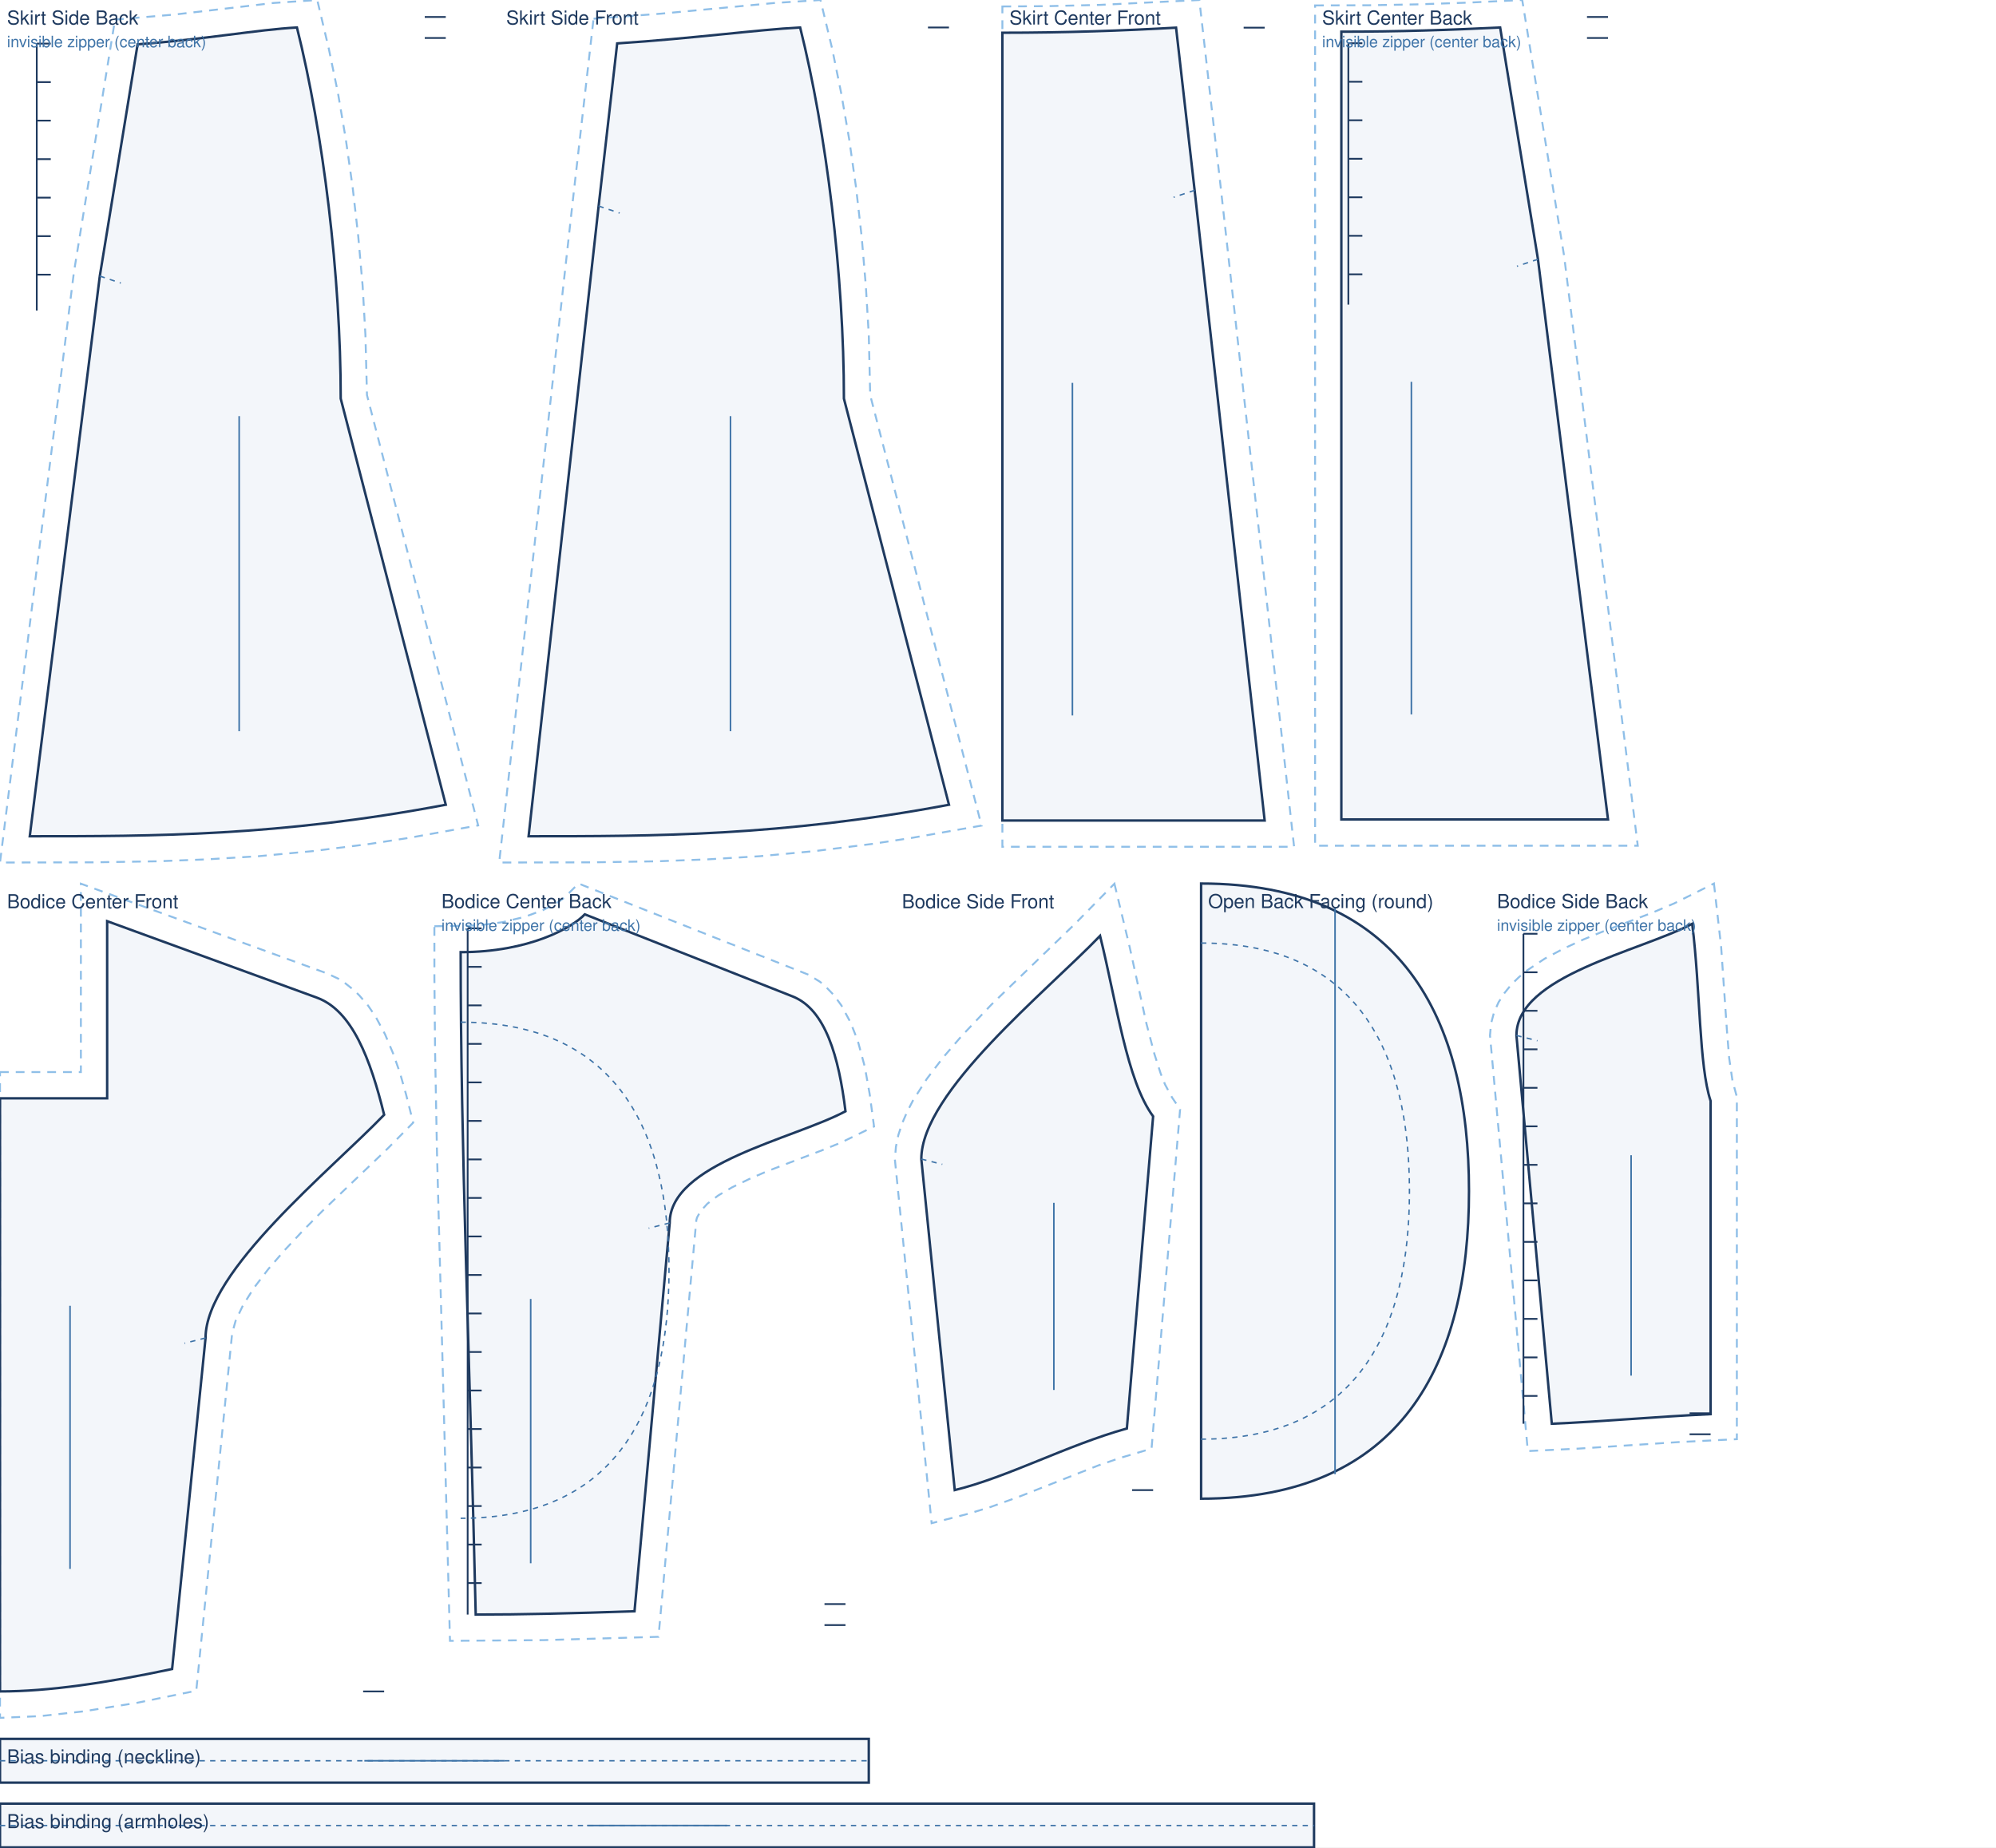
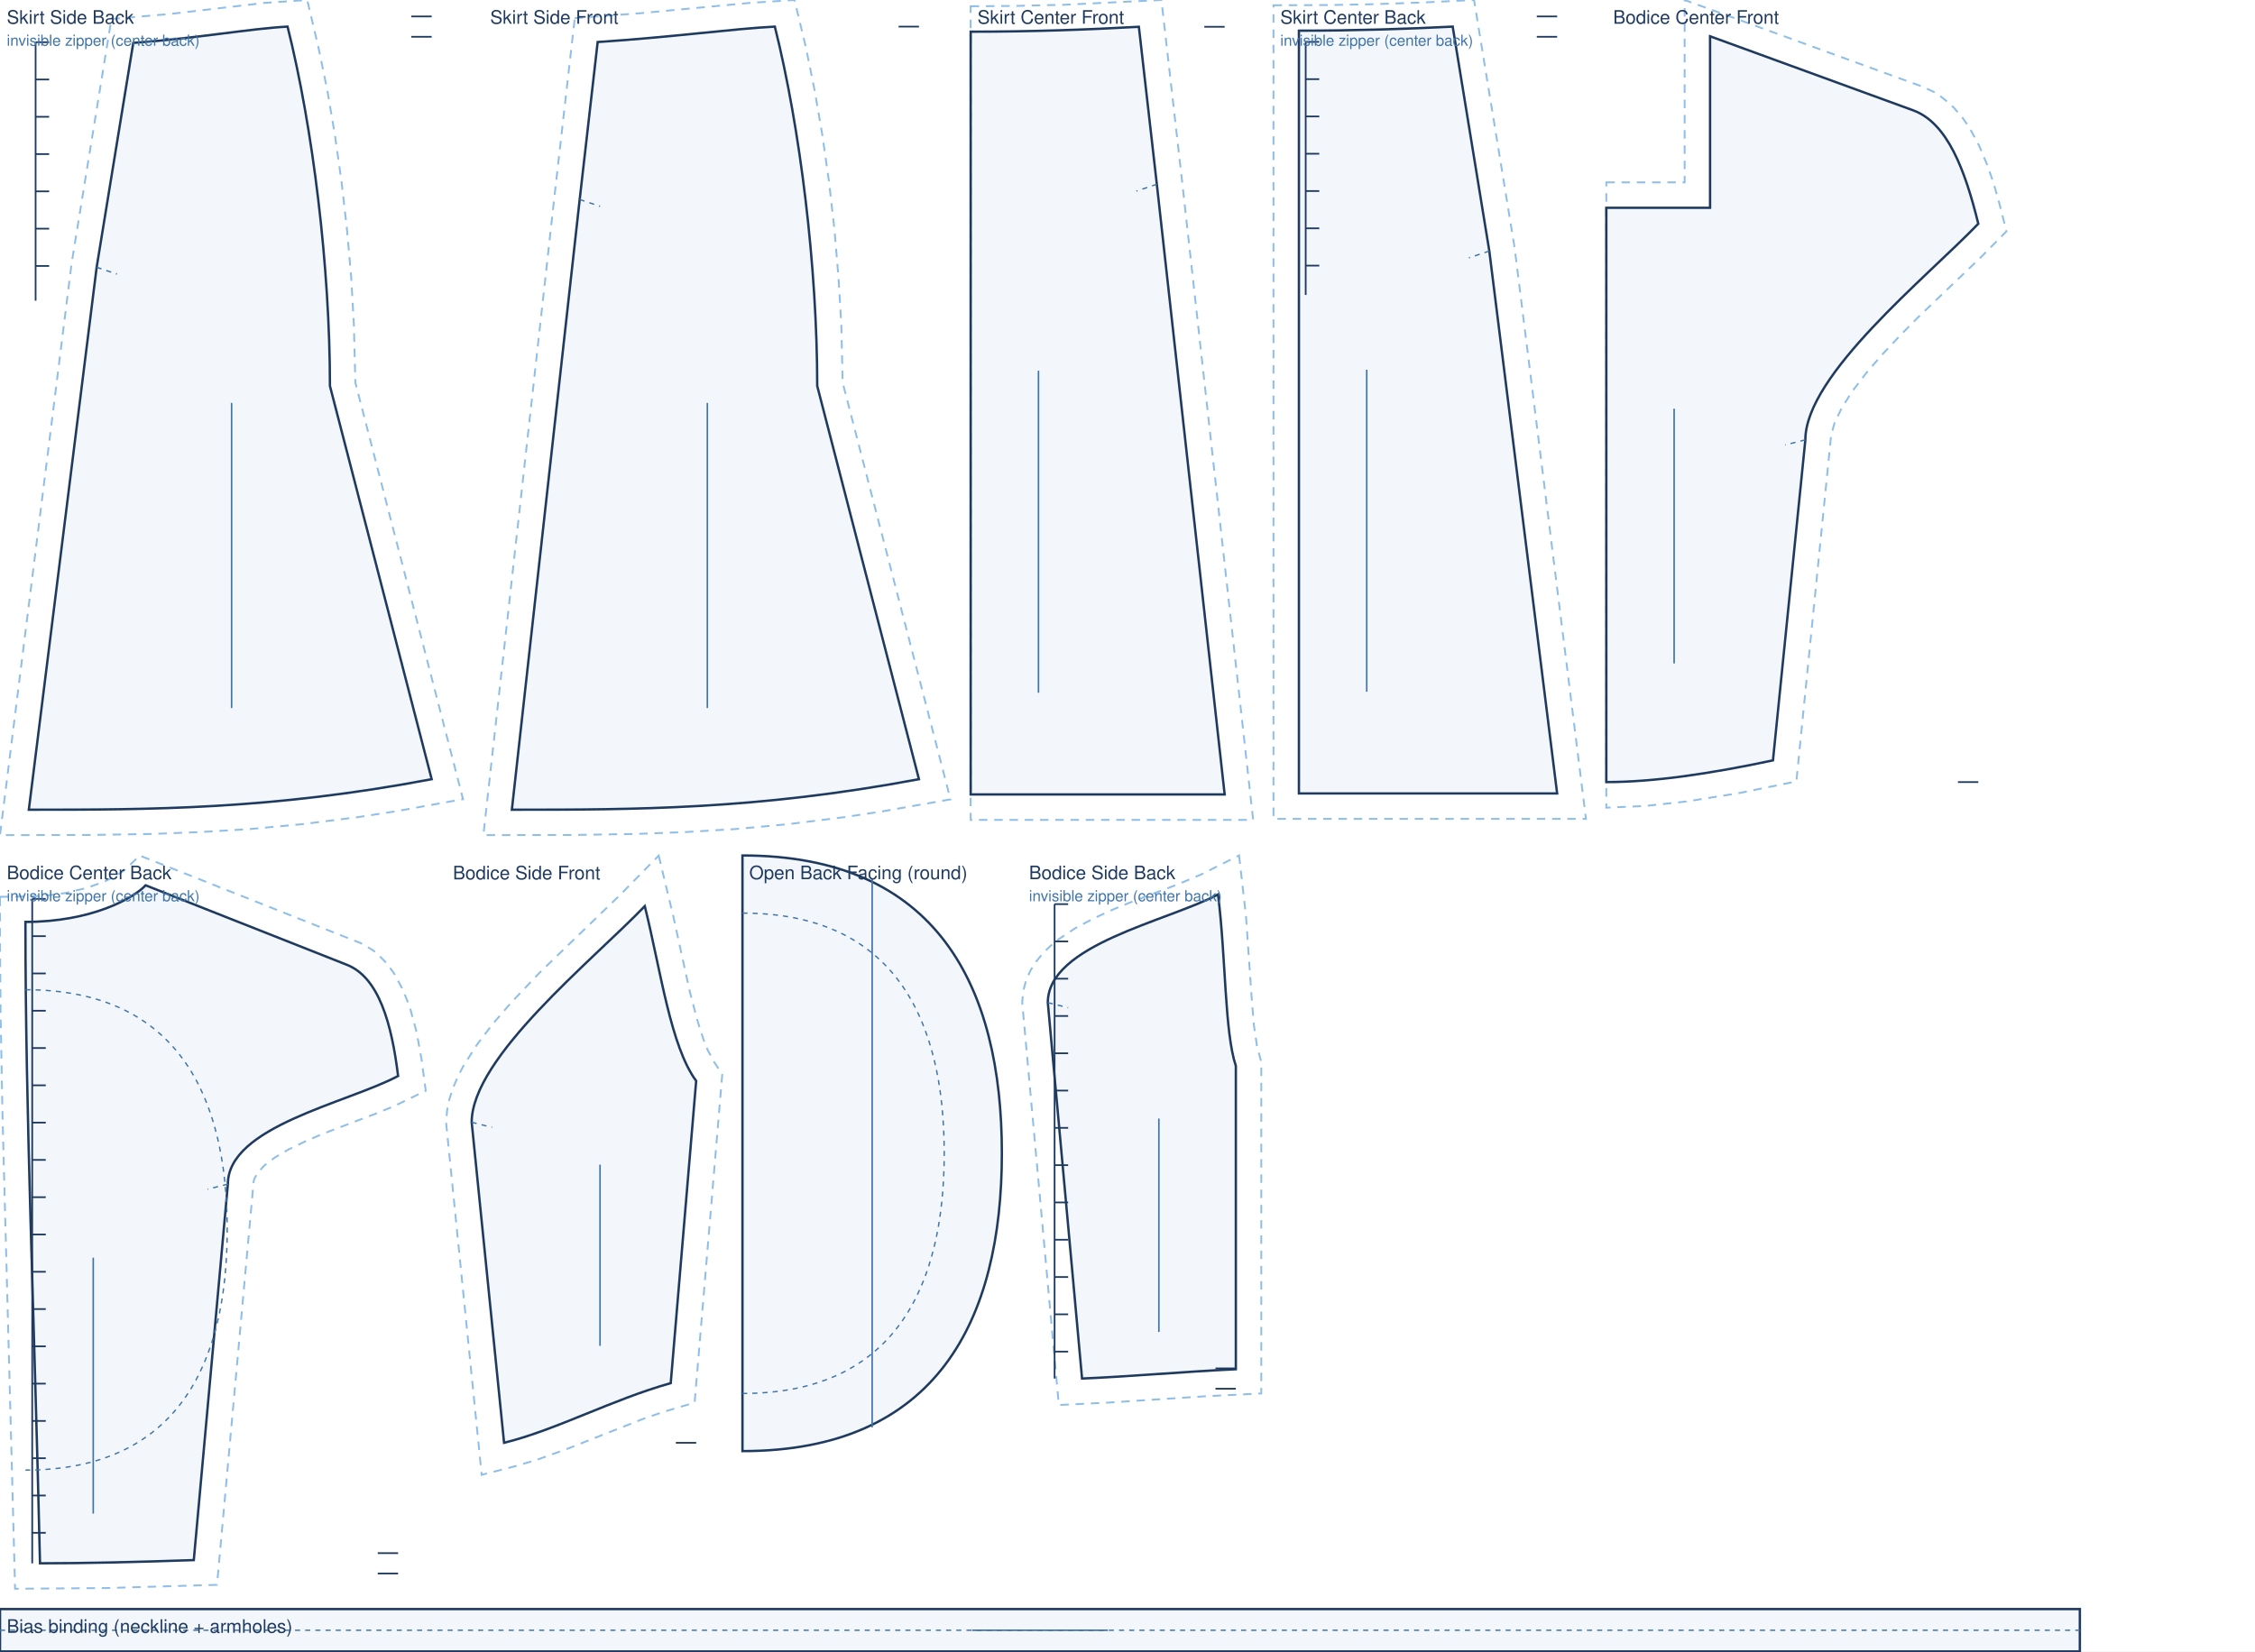
- <svg xmlns="http://www.w3.org/2000/svg" viewBox="0 0 1140.0 1055.3" width="100%" role="img">
-   <rect width="1140.0" height="1055.3" fill="#fff" />
+ <svg xmlns="http://www.w3.org/2000/svg" viewBox="0 0 1330.0 974.3" width="100%" role="img">
+   <rect width="1330.0" height="974.3" fill="#fff" />
  <path transform="translate(17.0 15.7)" d="M 48.7 -4.5 L 82.8 -7.4 L 139.2 -14.0 L 164.2 -15.7 L 170.8 12.2 L 176.0 37.3 L 180.5 63.8 L 184.4 91.2 L 187.6 119.2 L 190.1 147.4 L 191.7 175.5 L 192.6 210.0 L 256.1 455.8 L 216.7 462.9 L 194.0 466.4 L 161.5 470.5 L 130.6 473.4 L 101.0 475.2 L 72.6 476.3 L 35.9 476.9 L -17.0 477.0 L 25.2 139.9 Z" fill="none" stroke="#8fbfe8" stroke-width="1.1" stroke-dasharray="5 4" />
  <path transform="translate(17.0 15.7)" d="M 61.6 9.6 C 99.4 6.9 130.2 1.2 152.6 0.0 C 167.6 60.0 177.6 142.0 177.6 212.0 L 237.6 444.0 C 142.5 462.0 71.3 462.0 0.0 462.0 L 40.0 142.0 L 61.6 9.6 Z" fill="rgba(63,116,168,.06)" stroke="#1f3a5f" stroke-width="1.4" />
  <path transform="translate(17.0 15.7)" d="M 40.0 142.0 L 52.0 146.0" fill="none" stroke="#3f74a8" stroke-width="0.8" stroke-dasharray="3 3" />
  <path transform="translate(17.0 15.7)" d="M 237.6 -6.0 L 225.6 -6.0 M 237.6 6.0 L 225.6 6.0 M 4.0 9.2 L 4.0 161.7 M 4.0 9.2 L 12.0 9.2 M 4.0 31.2 L 12.0 31.2 M 4.0 53.2 L 12.0 53.2 M 4.0 75.2 L 12.0 75.2 M 4.0 97.2 L 12.0 97.2 M 4.0 119.2 L 12.0 119.2 M 4.0 141.2 L 12.0 141.2" fill="none" stroke="#1f3a5f" stroke-width="1.0" />
  <line transform="translate(17.0 15.7)" x1="119.6" y1="222.0" x2="119.6" y2="402.0" stroke="#3f74a8" stroke-width="0.9" />
  <text transform="translate(17.0 15.7)" x="-13.0" y="-1.7" font-family="Helvetica,Arial,sans-serif" font-size="11" fill="#1f3a5f">Skirt Side Back</text>
  <text transform="translate(17.0 15.7)" x="-13.0" y="11.3" font-family="Helvetica,Arial,sans-serif" font-size="9" fill="#3f74a8">invisible zipper (center back)</text>
  <path transform="translate(301.9 15.7)" d="M 37.1 -5.0 L 75.7 -7.9 L 140.5 -14.0 L 166.7 -15.7 L 173.4 12.2 L 178.5 37.3 L 183.1 63.8 L 187.0 91.2 L 190.2 119.2 L 192.6 147.4 L 194.3 175.5 L 195.1 210.0 L 258.7 455.9 L 219.0 462.9 L 196.1 466.4 L 163.2 470.5 L 132.0 473.4 L 102.1 475.2 L 73.3 476.3 L 36.2 476.9 L -16.8 477.0 L 25.1 100.3 Z" fill="none" stroke="#8fbfe8" stroke-width="1.1" stroke-dasharray="5 4" />
  <path transform="translate(301.9 15.7)" d="M 50.6 9.1 C 94.6 6.2 130.1 1.3 155.1 0.0 C 170.1 60.0 180.1 142.0 180.1 212.0 L 240.1 444.0 C 144.1 462.0 72.0 462.0 0.0 462.0 L 40.0 102.0 L 50.6 9.1 Z" fill="rgba(63,116,168,.06)" stroke="#1f3a5f" stroke-width="1.4" />
  <path transform="translate(301.9 15.7)" d="M 40.0 102.0 L 52.0 106.0" fill="none" stroke="#3f74a8" stroke-width="0.8" stroke-dasharray="3 3" />
  <path transform="translate(301.9 15.7)" d="M 240.1 0.0 L 228.1 0.0" fill="none" stroke="#1f3a5f" stroke-width="1.0" />
  <line transform="translate(301.9 15.7)" x1="115.3" y1="222.0" x2="115.3" y2="402.0" stroke="#3f74a8" stroke-width="0.9" />
  <text transform="translate(301.9 15.7)" x="-12.8" y="-1.7" font-family="Helvetica,Arial,sans-serif" font-size="11" fill="#1f3a5f">Skirt Side Front</text>
  <path transform="translate(572.5 18.7)" d="M 0.0 -15.0 L 26.3 -15.2 L 55.6 -15.9 L 112.5 -18.7 L 124.7 88.3 L 166.6 465.0 L 0.0 465.0 Z" fill="none" stroke="#8fbfe8" stroke-width="1.1" stroke-dasharray="5 4" />
  <path transform="translate(572.5 18.7)" d="M 0.0 0.0 C 36.1 0.0 69.4 -1.2 99.2 -2.9 L 109.8 90.0 L 149.8 450.0 L 0.0 450.0 L 0.0 0.0 Z" fill="rgba(63,116,168,.06)" stroke="#1f3a5f" stroke-width="1.4" />
  <path transform="translate(572.5 18.7)" d="M 109.8 90.0 L 97.8 94.0" fill="none" stroke="#3f74a8" stroke-width="0.8" stroke-dasharray="3 3" />
  <path transform="translate(572.5 18.7)" d="M 149.8 -2.9 L 137.8 -2.9" fill="none" stroke="#1f3a5f" stroke-width="1.0" />
  <line transform="translate(572.5 18.7)" x1="40.0" y1="200.0" x2="40.0" y2="390.0" stroke="#3f74a8" stroke-width="0.9" />
  <text transform="translate(572.5 18.7)" x="4.0" y="-4.7" font-family="Helvetica,Arial,sans-serif" font-size="11" fill="#1f3a5f">Skirt Center Front</text>
  <path transform="translate(766.1 18.1)" d="M -15.0 -15.0 L 16.0 -15.1 L 43.1 -15.6 L 72.4 -16.6 L 103.3 -18.1 L 127.2 127.9 L 169.3 465.0 L -15.0 465.0 Z" fill="none" stroke="#8fbfe8" stroke-width="1.1" stroke-dasharray="5 4" />
  <path transform="translate(766.1 18.1)" d="M 0.0 0.0 C 32.7 0.0 63.1 -1.0 90.7 -2.4 L 112.3 130.0 L 152.3 450.0 L 0.0 450.0 L 0.0 0.0 Z" fill="rgba(63,116,168,.06)" stroke="#1f3a5f" stroke-width="1.4" />
  <path transform="translate(766.1 18.1)" d="M 112.3 130.0 L 100.3 134.0" fill="none" stroke="#3f74a8" stroke-width="0.8" stroke-dasharray="3 3" />
  <path transform="translate(766.1 18.1)" d="M 152.3 -8.4 L 140.3 -8.4 M 152.3 3.6 L 140.3 3.6 M 4.0 6.6 L 4.0 155.9 M 4.0 6.6 L 12.0 6.6 M 4.0 28.6 L 12.0 28.6 M 4.0 50.6 L 12.0 50.6 M 4.0 72.6 L 12.0 72.6 M 4.0 94.6 L 12.0 94.6 M 4.0 116.6 L 12.0 116.6 M 4.0 138.6 L 12.0 138.6" fill="none" stroke="#1f3a5f" stroke-width="1.0" />
  <line transform="translate(766.1 18.1)" x1="40.0" y1="200.0" x2="40.0" y2="390.0" stroke="#3f74a8" stroke-width="0.9" />
  <text transform="translate(766.1 18.1)" x="-11.0" y="-4.1" font-family="Helvetica,Arial,sans-serif" font-size="11" fill="#1f3a5f">Skirt Center Back</text>
  <text transform="translate(766.1 18.1)" x="-11.0" y="8.9" font-family="Helvetica,Arial,sans-serif" font-size="9" fill="#3f74a8">invisible zipper (center back)</text>
-   <path transform="translate(0.0 526.2)" d="M 0.0 86.2 L 46.2 86.2 L 46.2 -21.4 L 186.4 29.7 L 193.3 32.9 L 196.6 35.0 L 202.6 39.8 L 205.3 42.5 L 210.2 48.2 L 214.5 54.5 L 219.9 64.6 L 224.5 75.5 L 228.5 86.9 L 231.9 98.9 L 236.0 115.1 L 221.5 129.8 L 184.2 165.5 L 173.2 176.6 L 162.7 187.8 L 153.2 198.8 L 145.1 209.4 L 138.8 219.4 L 134.6 228.2 L 132.6 235.3 L 112.1 439.6 L 78.3 446.5 L 47.6 451.4 L 23.0 454.1 L 0.0 455.1 L 0.0 113.9 Z" fill="none" stroke="#8fbfe8" stroke-width="1.1" stroke-dasharray="5 4" />
-   <path transform="translate(0.0 526.2)" d="M 0.0 101.2 L 61.2 101.2 L 61.2 0.0 L 181.0 43.7 C 201.2 51.1 211.6 78.9 219.4 110.6 C 188.8 142.4 117.4 199.8 117.4 238.1 L 98.3 427.2 C 61.1 435.1 27.9 440.0 0.0 440.0 C 0.0 304.5 0.0 202.8 0.0 101.2 Z" fill="rgba(63,116,168,.06)" stroke="#1f3a5f" stroke-width="1.4" />
-   <path transform="translate(0.0 526.2)" d="M 117.4 238.1 L 105.4 241.1" fill="none" stroke="#3f74a8" stroke-width="0.8" stroke-dasharray="3 3" />
-   <path transform="translate(0.0 526.2)" d="M 219.4 440.0 L 207.4 440.0" fill="none" stroke="#1f3a5f" stroke-width="1.0" />
-   <line transform="translate(0.0 526.2)" x1="40.0" y1="219.7" x2="40.0" y2="370.0" stroke="#3f74a8" stroke-width="0.9" />
-   <text transform="translate(0.0 526.2)" x="4.0" y="-7.4" font-family="Helvetica,Arial,sans-serif" font-size="11" fill="#1f3a5f">Bodice Center Front</text>
-   <path transform="translate(263.1 522.3)" d="M -15.0 6.8 L 4.4 6.5 L 12.6 6.0 L 23.9 4.5 L 36.7 1.4 L 47.0 -2.4 L 54.6 -6.3 L 59.1 -9.4 L 67.3 -17.6 L 198.7 34.5 L 205.2 38.5 L 208.1 40.9 L 213.2 46.2 L 217.5 52.1 L 222.7 61.8 L 226.8 72.2 L 230.8 87.0 L 233.6 102.6 L 236.1 121.2 L 217.6 130.2 L 207.4 134.4 L 174.9 146.8 L 164.6 151.3 L 155.1 155.9 L 147.1 160.6 L 140.9 165.3 L 137.0 169.6 L 135.0 173.2 L 134.6 174.7 L 113.0 412.7 L 47.3 414.6 L -6.1 415.0 L -13.5 136.9 L -14.6 78.7 L -15.0 35.8 Z" fill="none" stroke="#8fbfe8" stroke-width="1.1" stroke-dasharray="5 4" />
-   <path transform="translate(263.1 522.3)" d="M 0.0 21.6 C 39.0 21.6 63.8 7.6 70.9 0.0 L 189.6 46.9 C 208.4 54.3 216.0 81.5 219.8 112.5 C 189.7 128.5 119.4 142.2 119.4 176.3 L 99.3 398.1 C 65.0 399.3 34.4 400.0 8.6 400.0 C 5.1 248.6 0.0 135.1 0.0 21.6 Z" fill="rgba(63,116,168,.06)" stroke="#1f3a5f" stroke-width="1.4" />
-   <path transform="translate(263.1 522.3)" d="M 119.4 176.3 L 107.4 179.3 M 0.0 61.6 C 89.3 61.6 119.0 123.9 119.0 203.3 C 119.0 282.7 89.3 345.0 0.0 345.0" fill="none" stroke="#3f74a8" stroke-width="0.8" stroke-dasharray="3 3" />
-   <path transform="translate(263.1 522.3)" d="M 219.8 394.0 L 207.8 394.0 M 219.8 406.0 L 207.8 406.0 M 4.0 8.0 L 4.0 400.0 M 4.0 8.0 L 12.0 8.0 M 4.0 30.0 L 12.0 30.0 M 4.0 52.0 L 12.0 52.0 M 4.0 74.0 L 12.0 74.0 M 4.0 96.0 L 12.0 96.0 M 4.0 118.0 L 12.0 118.0 M 4.0 140.0 L 12.0 140.0 M 4.0 162.0 L 12.0 162.0 M 4.0 184.0 L 12.0 184.0 M 4.0 206.0 L 12.0 206.0 M 4.0 228.0 L 12.0 228.0 M 4.0 250.0 L 12.0 250.0 M 4.0 272.0 L 12.0 272.0 M 4.0 294.0 L 12.0 294.0 M 4.0 316.0 L 12.0 316.0 M 4.0 338.0 L 12.0 338.0 M 4.0 360.0 L 12.0 360.0 M 4.0 382.0 L 12.0 382.0" fill="none" stroke="#1f3a5f" stroke-width="1.0" />
-   <line transform="translate(263.1 522.3)" x1="40.0" y1="219.7" x2="40.0" y2="370.7" stroke="#3f74a8" stroke-width="0.9" />
-   <text transform="translate(263.1 522.3)" x="-11.0" y="-3.6" font-family="Helvetica,Arial,sans-serif" font-size="11" fill="#1f3a5f">Bodice Center Back</text>
-   <text transform="translate(263.1 522.3)" x="-11.0" y="9.4" font-family="Helvetica,Arial,sans-serif" font-size="9" fill="#3f74a8">invisible zipper (center back)</text>
-   <path transform="translate(526.2 534.6)" d="M 110.3 -29.8 L 119.0 6.4 L 128.6 50.2 L 133.1 67.4 L 136.7 78.6 L 139.2 84.9 L 143.2 92.3 L 147.8 99.1 L 131.5 292.9 L 113.3 298.3 L 101.1 302.5 L 56.0 320.3 L 39.4 326.3 L 26.9 330.1 L 5.9 335.5 L -15.1 127.7 L -14.5 120.5 L -13.1 113.7 L -10.9 107.0 L -8.1 100.5 L -4.8 94.1 L 3.2 81.6 L 12.6 69.3 L 23.1 57.1 L 40.0 39.3 L 87.4 -6.5 Z" fill="none" stroke="#8fbfe8" stroke-width="1.1" stroke-dasharray="5 4" />
-   <path transform="translate(526.2 534.6)" d="M 102.1 0.0 C 111.6 38.4 117.3 82.6 132.4 103.1 L 117.4 281.4 C 82.8 291.1 49.9 309.0 19.1 316.6 L 0.0 127.5 C 0.0 89.2 71.4 31.9 102.1 0.0 Z" fill="rgba(63,116,168,.06)" stroke="#1f3a5f" stroke-width="1.4" />
-   <path transform="translate(526.2 534.6)" d="M 0.0 127.5 L 12.0 130.5" fill="none" stroke="#3f74a8" stroke-width="0.8" stroke-dasharray="3 3" />
-   <path transform="translate(526.2 534.6)" d="M 132.4 316.6 L 120.4 316.6" fill="none" stroke="#1f3a5f" stroke-width="1.0" />
-   <line transform="translate(526.2 534.6)" x1="75.7" y1="152.5" x2="75.7" y2="259.4" stroke="#3f74a8" stroke-width="0.9" />
-   <text transform="translate(526.2 534.6)" x="-11.1" y="-15.8" font-family="Helvetica,Arial,sans-serif" font-size="11" fill="#1f3a5f">Bodice Side Front</text>
-   <path transform="translate(686.0 477.1)" d="M 0.0 27.6 C 114.8 27.6 153.0 104.9 153.0 203.3 C 153.0 301.7 114.8 379.0 0.0 379.0 Z" fill="rgba(63,116,168,.06)" stroke="#1f3a5f" stroke-width="1.4" />
-   <path transform="translate(686.0 477.1)" d="M 0.0 61.6 C 89.3 61.6 119.0 123.9 119.0 203.3 C 119.0 282.7 89.3 345.0 0.0 345.0" fill="none" stroke="#3f74a8" stroke-width="0.8" stroke-dasharray="3 3" />
-   <line transform="translate(686.0 477.1)" x1="76.5" y1="41.6" x2="76.5" y2="365.0" stroke="#3f74a8" stroke-width="0.9" />
-   <text transform="translate(686.0 477.1)" x="4.0" y="41.6" font-family="Helvetica,Arial,sans-serif" font-size="11" fill="#1f3a5f">Open Back Facing (round)</text>
-   <path transform="translate(866.1 527.7)" d="M 112.8 -23.0 L 116.9 13.0 L 120.2 60.6 L 121.5 76.7 L 123.4 89.7 L 125.9 98.9 L 125.9 294.4 L 92.1 296.1 L 35.4 299.8 L 6.5 301.2 L -15.1 63.8 L -14.5 57.0 L -12.8 50.6 L -10.2 44.8 L -6.8 39.5 L -2.9 34.7 L 1.4 30.5 L 6.1 26.6 L 16.2 19.9 L 27.1 14.1 L 38.4 8.9 L 49.9 4.2 L 77.0 -6.1 L 90.0 -11.6 Z" fill="none" stroke="#8fbfe8" stroke-width="1.1" stroke-dasharray="5 4" />
-   <path transform="translate(866.1 527.7)" d="M 100.4 0.0 C 105.1 37.7 104.2 81.0 110.9 101.2 L 110.9 280.1 C 79.0 281.6 48.6 284.4 20.2 285.6 L 0.0 63.8 C 0.0 29.6 70.3 15.9 100.4 0.0 Z" fill="rgba(63,116,168,.06)" stroke="#1f3a5f" stroke-width="1.4" />
-   <path transform="translate(866.1 527.7)" d="M 0.0 63.8 L 12.0 66.8" fill="none" stroke="#3f74a8" stroke-width="0.8" stroke-dasharray="3 3" />
-   <path transform="translate(866.1 527.7)" d="M 110.9 279.6 L 98.9 279.6 M 110.9 291.6 L 98.9 291.6 M 4.0 5.7 L 4.0 285.6 M 4.0 5.7 L 12.0 5.7 M 4.0 27.7 L 12.0 27.7 M 4.0 49.7 L 12.0 49.7 M 4.0 71.7 L 12.0 71.7 M 4.0 93.7 L 12.0 93.7 M 4.0 115.7 L 12.0 115.7 M 4.0 137.7 L 12.0 137.7 M 4.0 159.7 L 12.0 159.7 M 4.0 181.7 L 12.0 181.7 M 4.0 203.7 L 12.0 203.7 M 4.0 225.7 L 12.0 225.7 M 4.0 247.7 L 12.0 247.7 M 4.0 269.7 L 12.0 269.7" fill="none" stroke="#1f3a5f" stroke-width="1.0" />
-   <line transform="translate(866.1 527.7)" x1="65.5" y1="132.2" x2="65.5" y2="258.1" stroke="#3f74a8" stroke-width="0.9" />
-   <text transform="translate(866.1 527.7)" x="-11.1" y="-9.0" font-family="Helvetica,Arial,sans-serif" font-size="11" fill="#1f3a5f">Bodice Side Back</text>
-   <text transform="translate(866.1 527.7)" x="-11.1" y="4.0" font-family="Helvetica,Arial,sans-serif" font-size="9" fill="#3f74a8">invisible zipper (center back)</text>
-   <path transform="translate(0.0 993.3)" d="M 0.0 0.0 L 496.2 0.0 L 496.2 25.0 L 0.0 25.0 Z" fill="rgba(63,116,168,.06)" stroke="#1f3a5f" stroke-width="1.4" />
-   <path transform="translate(0.0 993.3)" d="M 0.0 12.5 L 496.2 12.5" fill="none" stroke="#3f74a8" stroke-width="0.8" stroke-dasharray="3 3" />
-   <line transform="translate(0.0 993.3)" x1="208.1" y1="12.5" x2="288.1" y2="12.5" stroke="#3f74a8" stroke-width="0.9" />
-   <text transform="translate(0.0 993.3)" x="4.0" y="14.0" font-family="Helvetica,Arial,sans-serif" font-size="11" fill="#1f3a5f">Bias binding (neckline)</text>
-   <path transform="translate(0.0 1030.3)" d="M 0.0 0.0 L 750.5 0.0 L 750.5 25.0 L 0.0 25.0 Z" fill="rgba(63,116,168,.06)" stroke="#1f3a5f" stroke-width="1.4" />
-   <path transform="translate(0.0 1030.3)" d="M 0.0 12.5 L 750.5 12.5" fill="none" stroke="#3f74a8" stroke-width="0.8" stroke-dasharray="3 3" />
-   <line transform="translate(0.0 1030.3)" x1="335.3" y1="12.5" x2="415.3" y2="12.5" stroke="#3f74a8" stroke-width="0.9" />
-   <text transform="translate(0.0 1030.3)" x="4.0" y="14.0" font-family="Helvetica,Arial,sans-serif" font-size="11" fill="#1f3a5f">Bias binding (armholes)</text>
+   <path transform="translate(947.4 21.4)" d="M 0.0 86.2 L 46.2 86.2 L 46.2 -21.4 L 186.4 29.7 L 193.3 32.9 L 196.6 35.0 L 202.6 39.8 L 205.3 42.5 L 210.2 48.2 L 214.5 54.5 L 219.9 64.6 L 224.5 75.5 L 228.5 86.9 L 231.9 98.9 L 236.0 115.1 L 221.5 129.8 L 184.2 165.5 L 173.2 176.6 L 162.7 187.8 L 153.2 198.8 L 145.1 209.4 L 138.8 219.4 L 134.6 228.2 L 132.6 235.3 L 112.1 439.6 L 78.3 446.5 L 47.6 451.4 L 23.0 454.1 L 0.0 455.1 L 0.0 113.9 Z" fill="none" stroke="#8fbfe8" stroke-width="1.1" stroke-dasharray="5 4" />
+   <path transform="translate(947.4 21.4)" d="M 0.0 101.2 L 61.2 101.2 L 61.2 0.0 L 181.0 43.7 C 201.2 51.1 211.6 78.9 219.4 110.6 C 188.8 142.4 117.4 199.8 117.4 238.1 L 98.3 427.2 C 61.1 435.1 27.9 440.0 0.0 440.0 C 0.0 304.5 0.0 202.8 0.0 101.2 Z" fill="rgba(63,116,168,.06)" stroke="#1f3a5f" stroke-width="1.4" />
+   <path transform="translate(947.4 21.4)" d="M 117.4 238.1 L 105.4 241.1" fill="none" stroke="#3f74a8" stroke-width="0.8" stroke-dasharray="3 3" />
+   <path transform="translate(947.4 21.4)" d="M 219.4 440.0 L 207.4 440.0" fill="none" stroke="#1f3a5f" stroke-width="1.0" />
+   <line transform="translate(947.4 21.4)" x1="40.0" y1="219.7" x2="40.0" y2="370.0" stroke="#3f74a8" stroke-width="0.9" />
+   <text transform="translate(947.4 21.4)" x="4.0" y="-7.4" font-family="Helvetica,Arial,sans-serif" font-size="11" fill="#1f3a5f">Bodice Center Front</text>
+   <path transform="translate(15.0 522.3)" d="M -15.0 6.8 L 4.4 6.5 L 12.6 6.0 L 23.9 4.5 L 36.7 1.4 L 47.0 -2.4 L 54.6 -6.3 L 59.1 -9.4 L 67.3 -17.6 L 198.7 34.5 L 205.2 38.5 L 208.1 40.9 L 213.2 46.2 L 217.5 52.1 L 222.7 61.8 L 226.8 72.2 L 230.8 87.0 L 233.6 102.6 L 236.1 121.2 L 217.6 130.2 L 207.4 134.4 L 174.9 146.8 L 164.6 151.3 L 155.1 155.9 L 147.1 160.6 L 140.9 165.3 L 137.0 169.6 L 135.0 173.2 L 134.6 174.7 L 113.0 412.7 L 47.3 414.6 L -6.1 415.0 L -13.5 136.9 L -14.6 78.7 L -15.0 35.8 Z" fill="none" stroke="#8fbfe8" stroke-width="1.1" stroke-dasharray="5 4" />
+   <path transform="translate(15.0 522.3)" d="M 0.0 21.6 C 39.0 21.6 63.8 7.6 70.9 0.0 L 189.6 46.9 C 208.4 54.3 216.0 81.5 219.8 112.5 C 189.7 128.5 119.4 142.2 119.4 176.3 L 99.3 398.1 C 65.0 399.3 34.4 400.0 8.6 400.0 C 5.1 248.6 0.0 135.1 0.0 21.6 Z" fill="rgba(63,116,168,.06)" stroke="#1f3a5f" stroke-width="1.4" />
+   <path transform="translate(15.0 522.3)" d="M 119.4 176.3 L 107.4 179.3 M 0.0 61.6 C 89.3 61.6 119.0 123.9 119.0 203.3 C 119.0 282.7 89.3 345.0 0.0 345.0" fill="none" stroke="#3f74a8" stroke-width="0.8" stroke-dasharray="3 3" />
+   <path transform="translate(15.0 522.3)" d="M 219.8 394.0 L 207.8 394.0 M 219.8 406.0 L 207.8 406.0 M 4.0 8.0 L 4.0 400.0 M 4.0 8.0 L 12.0 8.0 M 4.0 30.0 L 12.0 30.0 M 4.0 52.0 L 12.0 52.0 M 4.0 74.0 L 12.0 74.0 M 4.0 96.0 L 12.0 96.0 M 4.0 118.0 L 12.0 118.0 M 4.0 140.0 L 12.0 140.0 M 4.0 162.0 L 12.0 162.0 M 4.0 184.0 L 12.0 184.0 M 4.0 206.0 L 12.0 206.0 M 4.0 228.0 L 12.0 228.0 M 4.0 250.0 L 12.0 250.0 M 4.0 272.0 L 12.0 272.0 M 4.0 294.0 L 12.0 294.0 M 4.0 316.0 L 12.0 316.0 M 4.0 338.0 L 12.0 338.0 M 4.0 360.0 L 12.0 360.0 M 4.0 382.0 L 12.0 382.0" fill="none" stroke="#1f3a5f" stroke-width="1.0" />
+   <line transform="translate(15.0 522.3)" x1="40.0" y1="219.7" x2="40.0" y2="370.7" stroke="#3f74a8" stroke-width="0.9" />
+   <text transform="translate(15.0 522.3)" x="-11.0" y="-3.6" font-family="Helvetica,Arial,sans-serif" font-size="11" fill="#1f3a5f">Bodice Center Back</text>
+   <text transform="translate(15.0 522.3)" x="-11.0" y="9.4" font-family="Helvetica,Arial,sans-serif" font-size="9" fill="#3f74a8">invisible zipper (center back)</text>
+   <path transform="translate(278.2 534.6)" d="M 110.3 -29.8 L 119.0 6.4 L 128.6 50.2 L 133.1 67.4 L 136.7 78.6 L 139.2 84.9 L 143.2 92.3 L 147.8 99.1 L 131.5 292.9 L 113.3 298.3 L 101.1 302.5 L 56.0 320.3 L 39.4 326.3 L 26.9 330.1 L 5.9 335.5 L -15.1 127.7 L -14.5 120.5 L -13.1 113.7 L -10.9 107.0 L -8.1 100.5 L -4.8 94.1 L 3.2 81.6 L 12.6 69.3 L 23.1 57.1 L 40.0 39.3 L 87.4 -6.5 Z" fill="none" stroke="#8fbfe8" stroke-width="1.1" stroke-dasharray="5 4" />
+   <path transform="translate(278.2 534.6)" d="M 102.1 0.0 C 111.6 38.4 117.3 82.6 132.4 103.1 L 117.4 281.4 C 82.8 291.1 49.9 309.0 19.1 316.6 L 0.0 127.5 C 0.0 89.2 71.4 31.9 102.1 0.0 Z" fill="rgba(63,116,168,.06)" stroke="#1f3a5f" stroke-width="1.4" />
+   <path transform="translate(278.2 534.6)" d="M 0.0 127.5 L 12.0 130.5" fill="none" stroke="#3f74a8" stroke-width="0.8" stroke-dasharray="3 3" />
+   <path transform="translate(278.2 534.6)" d="M 132.4 316.6 L 120.4 316.6" fill="none" stroke="#1f3a5f" stroke-width="1.0" />
+   <line transform="translate(278.2 534.6)" x1="75.7" y1="152.5" x2="75.7" y2="259.4" stroke="#3f74a8" stroke-width="0.9" />
+   <text transform="translate(278.2 534.6)" x="-11.1" y="-15.8" font-family="Helvetica,Arial,sans-serif" font-size="11" fill="#1f3a5f">Bodice Side Front</text>
+   <path transform="translate(437.9 477.1)" d="M 0.0 27.6 C 114.8 27.6 153.0 104.9 153.0 203.3 C 153.0 301.7 114.8 379.0 0.0 379.0 Z" fill="rgba(63,116,168,.06)" stroke="#1f3a5f" stroke-width="1.4" />
+   <path transform="translate(437.9 477.1)" d="M 0.0 61.6 C 89.3 61.6 119.0 123.9 119.0 203.3 C 119.0 282.7 89.3 345.0 0.0 345.0" fill="none" stroke="#3f74a8" stroke-width="0.8" stroke-dasharray="3 3" />
+   <line transform="translate(437.9 477.1)" x1="76.5" y1="41.6" x2="76.5" y2="365.0" stroke="#3f74a8" stroke-width="0.9" />
+   <text transform="translate(437.9 477.1)" x="4.0" y="41.6" font-family="Helvetica,Arial,sans-serif" font-size="11" fill="#1f3a5f">Open Back Facing (round)</text>
+   <path transform="translate(618.0 527.7)" d="M 112.8 -23.0 L 116.9 13.0 L 120.2 60.6 L 121.5 76.7 L 123.4 89.7 L 125.9 98.9 L 125.9 294.4 L 92.1 296.1 L 35.4 299.8 L 6.5 301.2 L -15.1 63.8 L -14.5 57.0 L -12.8 50.6 L -10.2 44.8 L -6.8 39.5 L -2.9 34.7 L 1.4 30.5 L 6.1 26.6 L 16.2 19.9 L 27.1 14.1 L 38.4 8.9 L 49.9 4.2 L 77.0 -6.1 L 90.0 -11.6 Z" fill="none" stroke="#8fbfe8" stroke-width="1.1" stroke-dasharray="5 4" />
+   <path transform="translate(618.0 527.7)" d="M 100.4 0.0 C 105.1 37.7 104.2 81.0 110.9 101.2 L 110.9 280.1 C 79.0 281.6 48.6 284.4 20.2 285.6 L 0.0 63.8 C 0.0 29.6 70.3 15.9 100.4 0.0 Z" fill="rgba(63,116,168,.06)" stroke="#1f3a5f" stroke-width="1.4" />
+   <path transform="translate(618.0 527.7)" d="M 0.0 63.8 L 12.0 66.8" fill="none" stroke="#3f74a8" stroke-width="0.8" stroke-dasharray="3 3" />
+   <path transform="translate(618.0 527.7)" d="M 110.9 279.6 L 98.9 279.6 M 110.9 291.6 L 98.9 291.6 M 4.0 5.7 L 4.0 285.6 M 4.0 5.7 L 12.0 5.7 M 4.0 27.7 L 12.0 27.7 M 4.0 49.7 L 12.0 49.7 M 4.0 71.7 L 12.0 71.7 M 4.0 93.7 L 12.0 93.7 M 4.0 115.7 L 12.0 115.7 M 4.0 137.7 L 12.0 137.7 M 4.0 159.7 L 12.0 159.7 M 4.0 181.7 L 12.0 181.7 M 4.0 203.7 L 12.0 203.7 M 4.0 225.7 L 12.0 225.7 M 4.0 247.7 L 12.0 247.7 M 4.0 269.7 L 12.0 269.7" fill="none" stroke="#1f3a5f" stroke-width="1.0" />
+   <line transform="translate(618.0 527.7)" x1="65.5" y1="132.2" x2="65.5" y2="258.1" stroke="#3f74a8" stroke-width="0.9" />
+   <text transform="translate(618.0 527.7)" x="-11.1" y="-9.0" font-family="Helvetica,Arial,sans-serif" font-size="11" fill="#1f3a5f">Bodice Side Back</text>
+   <text transform="translate(618.0 527.7)" x="-11.1" y="4.0" font-family="Helvetica,Arial,sans-serif" font-size="9" fill="#3f74a8">invisible zipper (center back)</text>
+   <path transform="translate(0.0 949.3)" d="M 0.0 0.0 L 1226.7 0.0 L 1226.7 25.0 L 0.0 25.0 Z" fill="rgba(63,116,168,.06)" stroke="#1f3a5f" stroke-width="1.4" />
+   <path transform="translate(0.0 949.3)" d="M 0.0 12.5 L 1226.7 12.5" fill="none" stroke="#3f74a8" stroke-width="0.8" stroke-dasharray="3 3" />
+   <line transform="translate(0.0 949.3)" x1="573.4" y1="12.5" x2="653.4" y2="12.5" stroke="#3f74a8" stroke-width="0.9" />
+   <text transform="translate(0.0 949.3)" x="4.0" y="14.0" font-family="Helvetica,Arial,sans-serif" font-size="11" fill="#1f3a5f">Bias binding (neckline + armholes)</text>
</svg>
